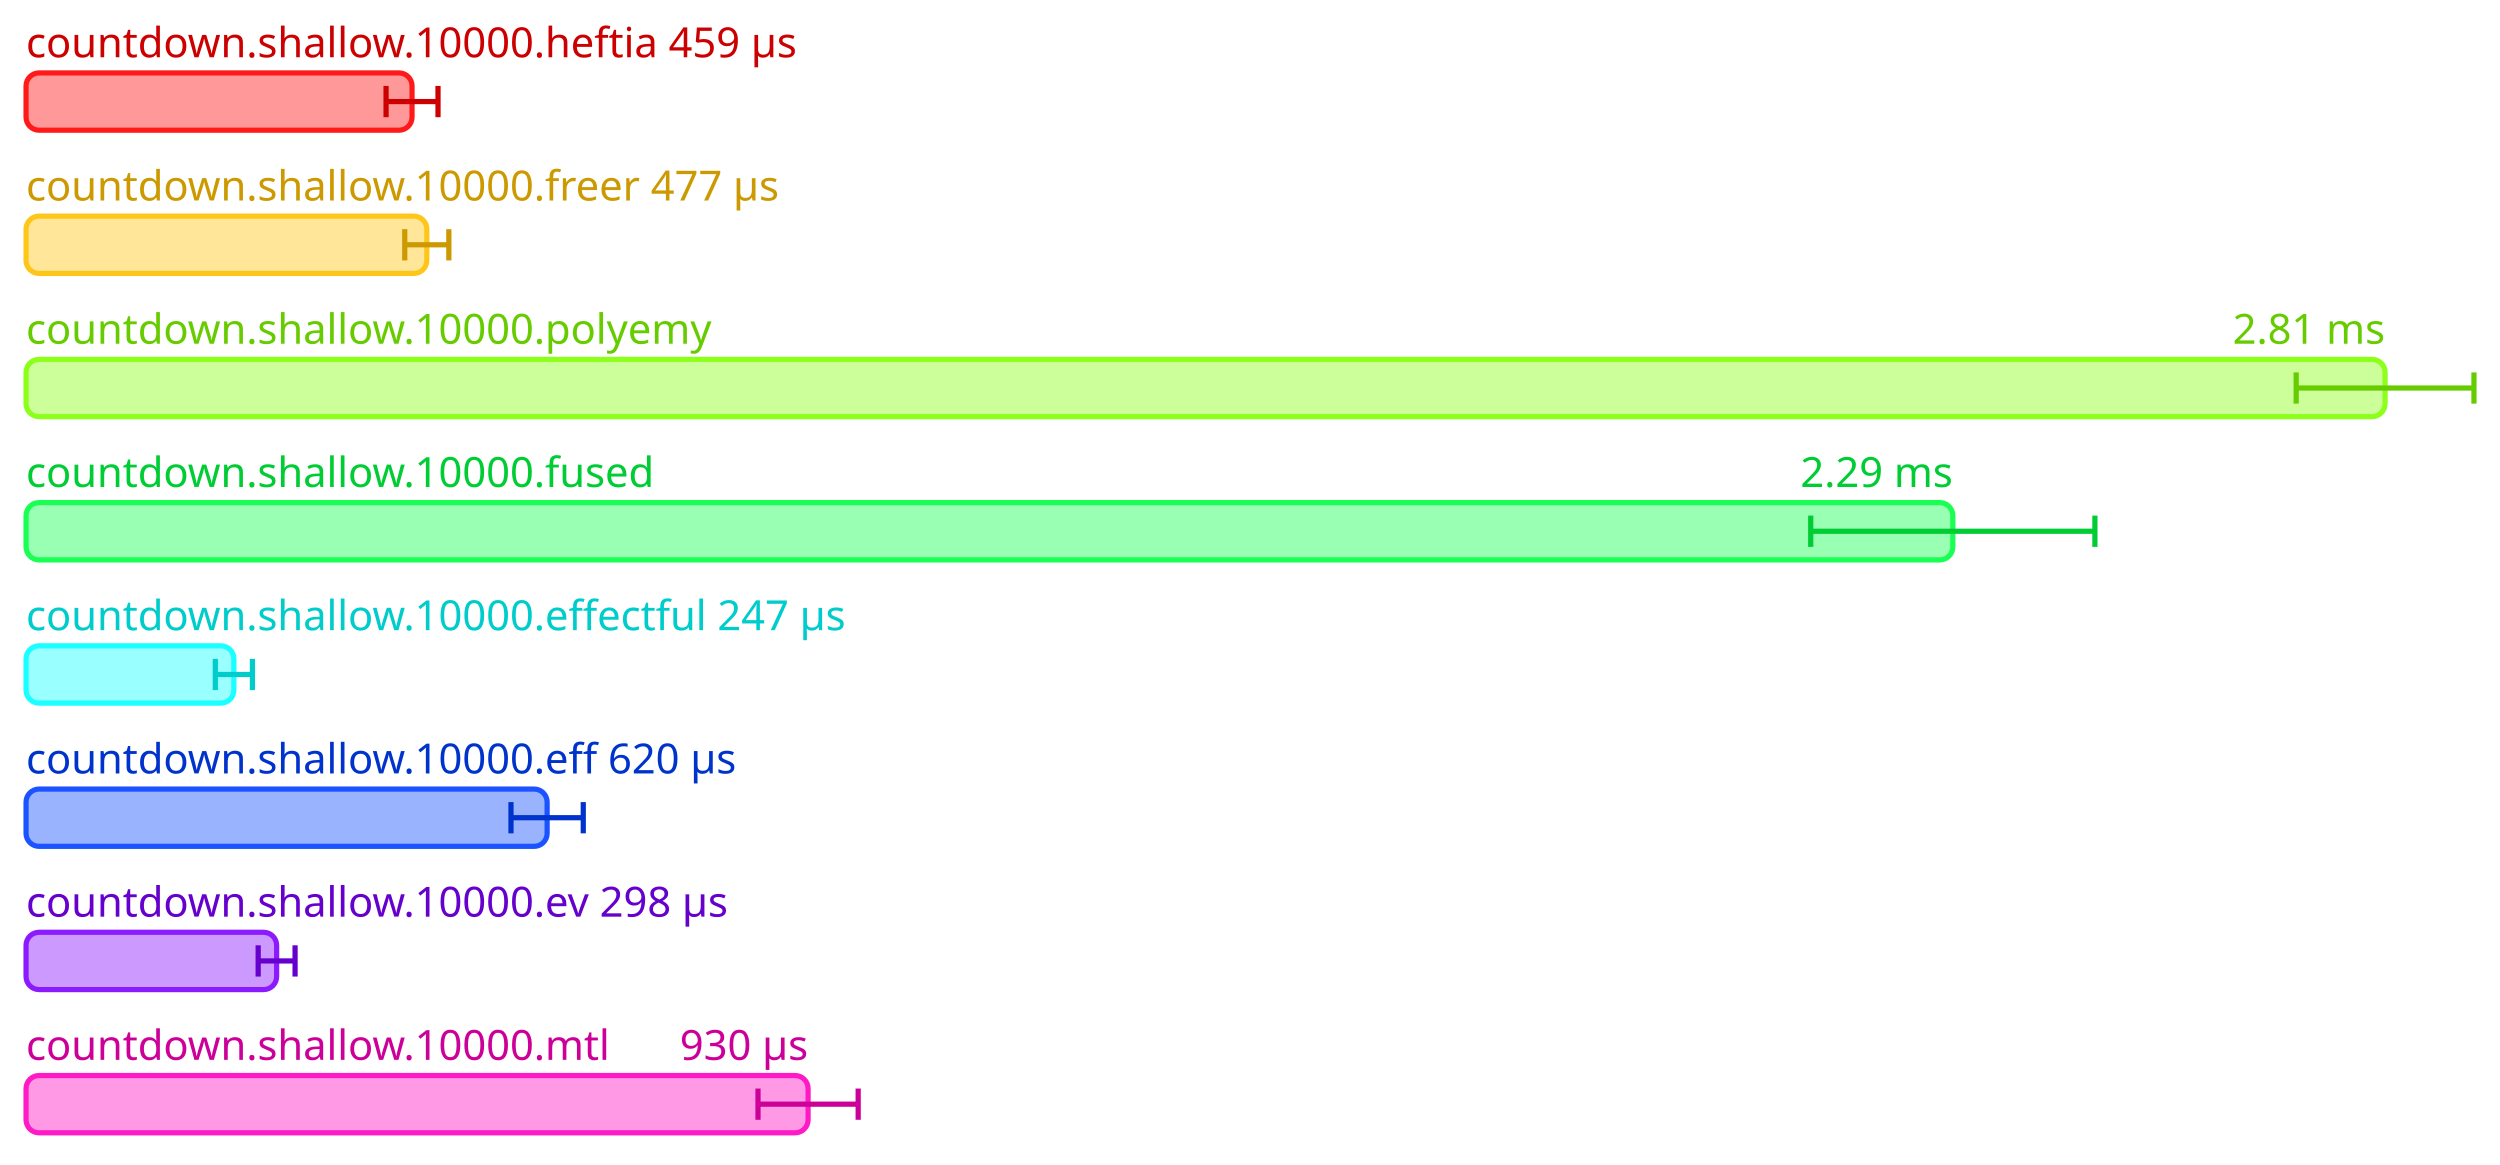
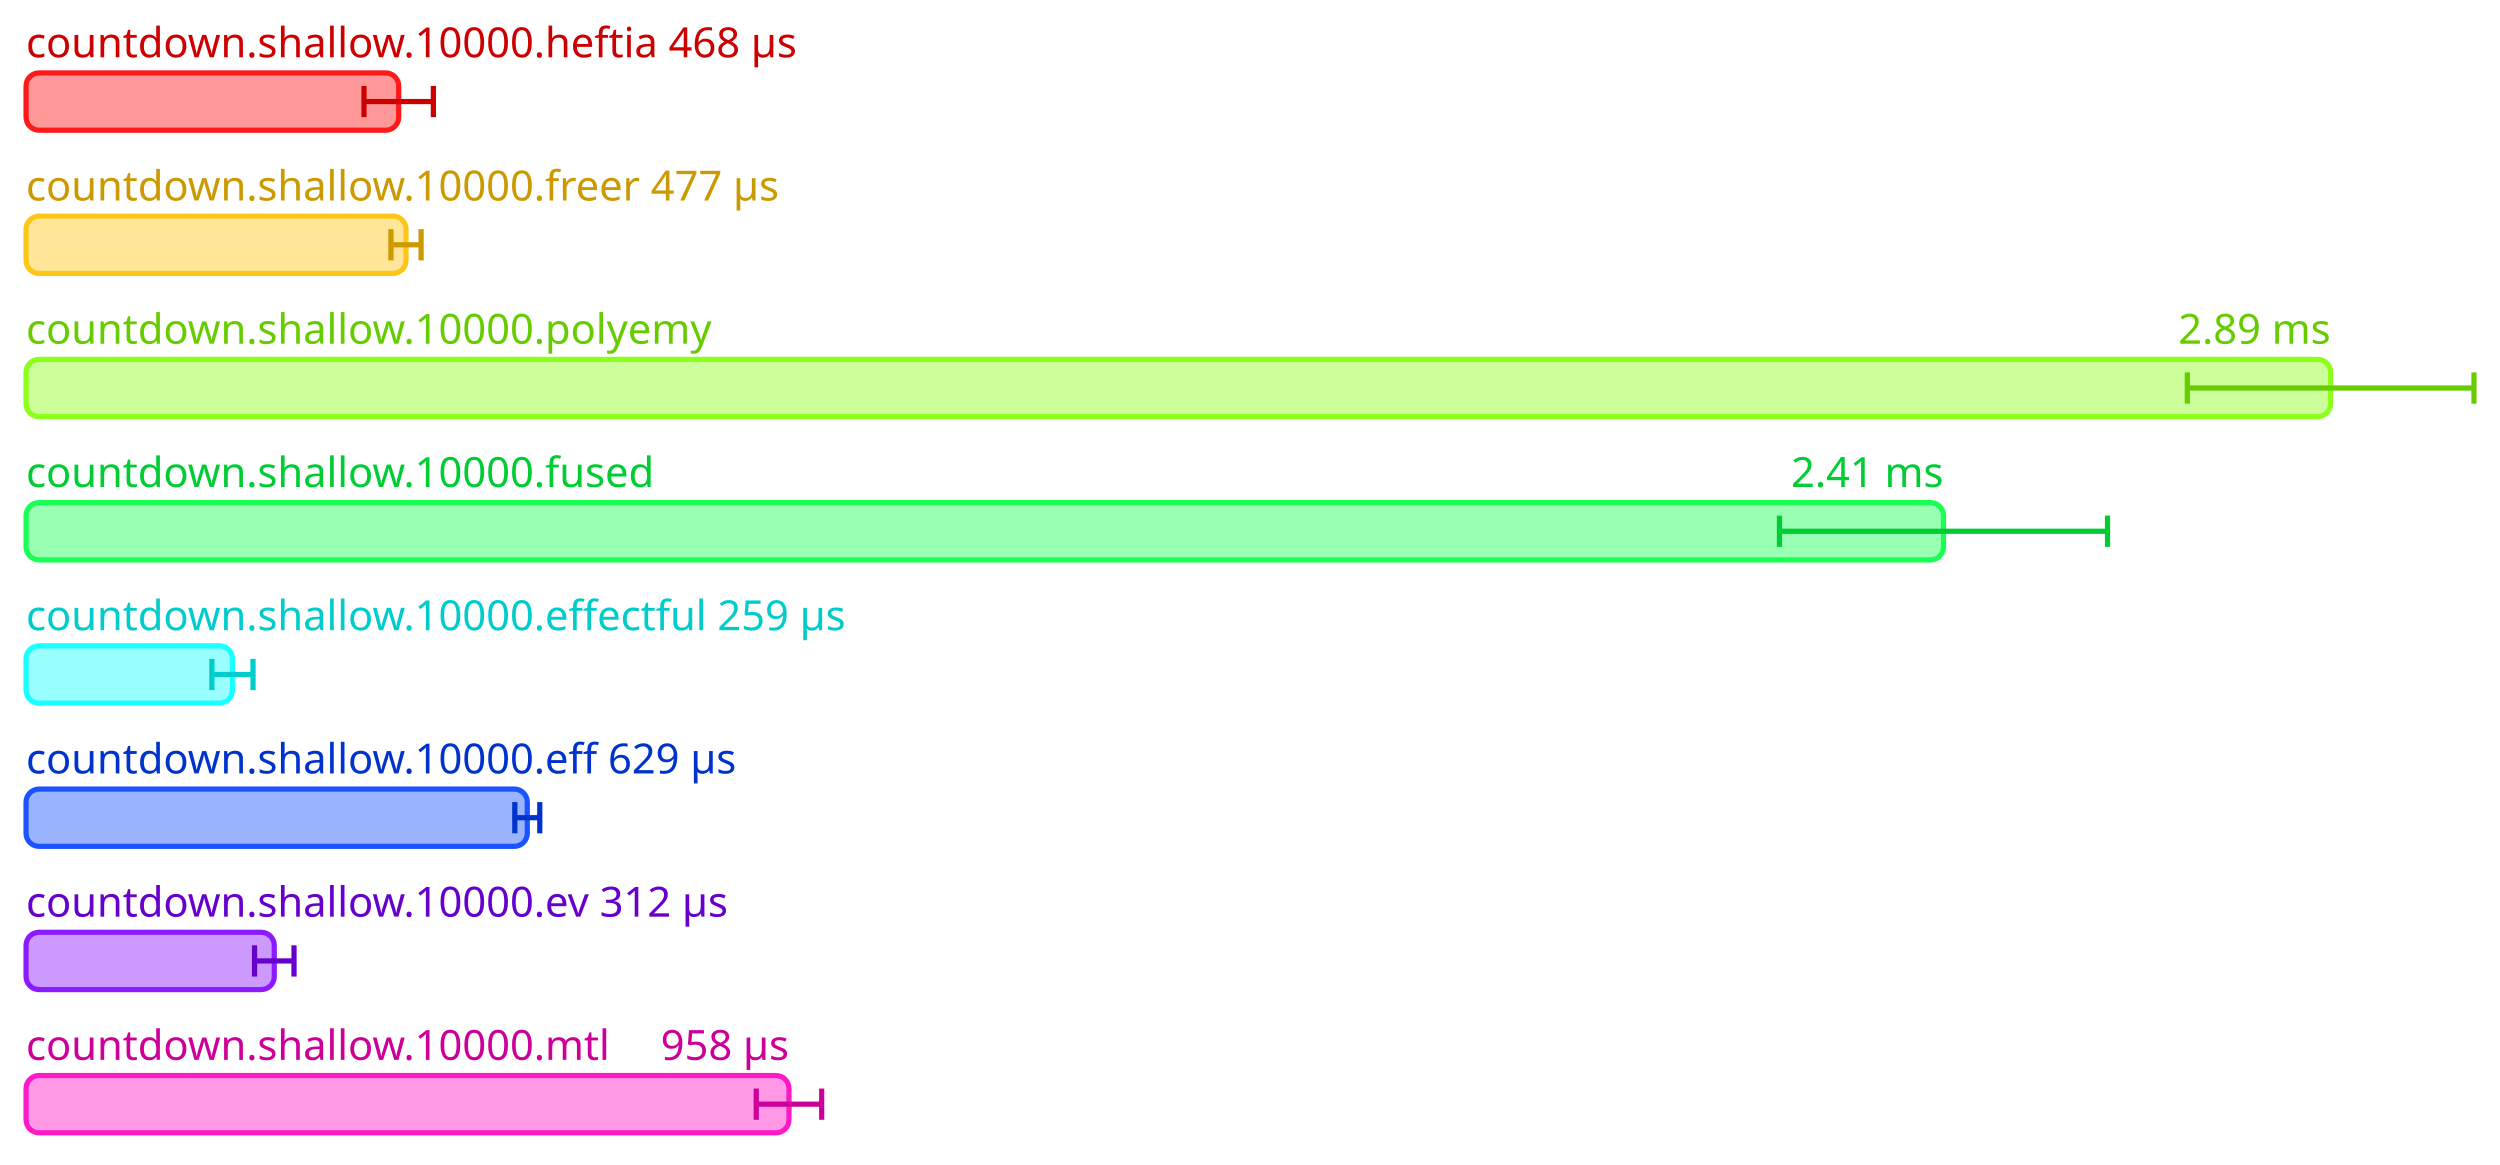
<svg xmlns="http://www.w3.org/2000/svg" height="447" width="960.0" font-size="16" font-family="sans-serif" stroke-width="2">
  <g transform="translate(10.0 0)">
-     <text fill="hsl(0, 100%, 40%)" y="22">countdown.shallow.10000.heftia 459  μs</text>
+     <text fill="hsl(0, 100%, 40%)" y="22">countdown.shallow.10000.heftia 468  μs</text>
    <g>
-       <rect y="28" rx="5" height="22" width="148.221" fill="hsl(0, 100%, 80%)" stroke="hsl(0, 100%, 55%)" />
+       <rect y="28" rx="5" height="22" width="143.097" fill="hsl(0, 100%, 80%)" stroke="hsl(0, 100%, 55%)" />
      <g stroke="hsl(0, 100%, 40%)">
-         <line x1="138.246" x2="158.195" y1="39" y2="39" />
-         <line x1="138.246" x2="138.246" y1="33" y2="45" />
-         <line x1="158.195" x2="158.195" y1="33" y2="45" />
+         <line x1="129.773" x2="156.42" y1="39" y2="39" />
+         <line x1="129.773" x2="129.773" y1="33" y2="45" />
+         <line x1="156.42" x2="156.42" y1="33" y2="45" />
      </g>
    </g>
    <text fill="hsl(45, 100%, 40%)" y="77">countdown.shallow.10000.freer 477  μs</text>
    <g>
-       <rect y="83" rx="5" height="22" width="153.891" fill="hsl(45, 100%, 80%)" stroke="hsl(45, 100%, 55%)" />
+       <rect y="83" rx="5" height="22" width="145.905" fill="hsl(45, 100%, 80%)" stroke="hsl(45, 100%, 55%)" />
      <g stroke="hsl(45, 100%, 40%)">
-         <line x1="145.427" x2="162.356" y1="94" y2="94" />
-         <line x1="145.427" x2="145.427" y1="88" y2="100" />
-         <line x1="162.356" x2="162.356" y1="88" y2="100" />
+         <line x1="140.113" x2="151.698" y1="94" y2="94" />
+         <line x1="140.113" x2="140.113" y1="88" y2="100" />
+         <line x1="151.698" x2="151.698" y1="88" y2="100" />
      </g>
    </g>
    <g fill="hsl(90, 100%, 40%)">
      <text y="132">countdown.shallow.10000.polyemy</text>
-       <text y="132" x="905.868" text-anchor="end">2.81 ms</text>
+       <text y="132" x="884.969" text-anchor="end">2.89 ms</text>
    </g>
    <g>
-       <rect y="138" rx="5" height="22" width="905.868" fill="hsl(90, 100%, 80%)" stroke="hsl(90, 100%, 55%)" />
+       <rect y="138" rx="5" height="22" width="884.969" fill="hsl(90, 100%, 80%)" stroke="hsl(90, 100%, 55%)" />
      <g stroke="hsl(90, 100%, 40%)">
-         <line x1="871.735" x2="940.0" y1="149" y2="149" />
-         <line x1="871.735" x2="871.735" y1="143" y2="155" />
+         <line x1="829.938" x2="940.0" y1="149" y2="149" />
+         <line x1="829.938" x2="829.938" y1="143" y2="155" />
        <line x1="940.0" x2="940.0" y1="143" y2="155" />
      </g>
    </g>
    <g fill="hsl(135, 100%, 40%)">
      <text y="187">countdown.shallow.10000.fused</text>
-       <text y="187" x="739.883" text-anchor="end">2.29 ms</text>
+       <text y="187" x="736.297" text-anchor="end">2.41 ms</text>
    </g>
    <g>
-       <rect y="193" rx="5" height="22" width="739.883" fill="hsl(135, 100%, 80%)" stroke="hsl(135, 100%, 55%)" />
+       <rect y="193" rx="5" height="22" width="736.297" fill="hsl(135, 100%, 80%)" stroke="hsl(135, 100%, 55%)" />
      <g stroke="hsl(135, 100%, 40%)">
-         <line x1="685.319" x2="794.447" y1="204" y2="204" />
-         <line x1="685.319" x2="685.319" y1="198" y2="210" />
-         <line x1="794.447" x2="794.447" y1="198" y2="210" />
+         <line x1="673.307" x2="799.287" y1="204" y2="204" />
+         <line x1="673.307" x2="673.307" y1="198" y2="210" />
+         <line x1="799.287" x2="799.287" y1="198" y2="210" />
      </g>
    </g>
-     <text fill="hsl(180, 100%, 40%)" y="242">countdown.shallow.10000.effectful 247  μs</text>
+     <text fill="hsl(180, 100%, 40%)" y="242">countdown.shallow.10000.effectful 259  μs</text>
    <g>
-       <rect y="248" rx="5" height="22" width="79.805" fill="hsl(180, 100%, 80%)" stroke="hsl(180, 100%, 55%)" />
+       <rect y="248" rx="5" height="22" width="79.259" fill="hsl(180, 100%, 80%)" stroke="hsl(180, 100%, 55%)" />
      <g stroke="hsl(180, 100%, 40%)">
-         <line x1="72.683" x2="86.927" y1="259" y2="259" />
-         <line x1="72.683" x2="72.683" y1="253" y2="265" />
-         <line x1="86.927" x2="86.927" y1="253" y2="265" />
+         <line x1="71.358" x2="87.161" y1="259" y2="259" />
+         <line x1="71.358" x2="71.358" y1="253" y2="265" />
+         <line x1="87.161" x2="87.161" y1="253" y2="265" />
      </g>
    </g>
-     <text fill="hsl(225, 100%, 40%)" y="297">countdown.shallow.10000.eff 620  μs</text>
+     <text fill="hsl(225, 100%, 40%)" y="297">countdown.shallow.10000.eff 629  μs</text>
    <g>
-       <rect y="303" rx="5" height="22" width="200.098" fill="hsl(225, 100%, 80%)" stroke="hsl(225, 100%, 55%)" />
+       <rect y="303" rx="5" height="22" width="192.479" fill="hsl(225, 100%, 80%)" stroke="hsl(225, 100%, 55%)" />
      <g stroke="hsl(225, 100%, 40%)">
-         <line x1="186.223" x2="213.973" y1="314" y2="314" />
-         <line x1="186.223" x2="186.223" y1="308" y2="320" />
-         <line x1="213.973" x2="213.973" y1="308" y2="320" />
+         <line x1="187.68" x2="197.278" y1="314" y2="314" />
+         <line x1="187.68" x2="187.68" y1="308" y2="320" />
+         <line x1="197.278" x2="197.278" y1="308" y2="320" />
      </g>
    </g>
-     <text fill="hsl(270, 100%, 40%)" y="352">countdown.shallow.10000.ev 298  μs</text>
+     <text fill="hsl(270, 100%, 40%)" y="352">countdown.shallow.10000.ev 312  μs</text>
    <g>
-       <rect y="358" rx="5" height="22" width="96.225" fill="hsl(270, 100%, 80%)" stroke="hsl(270, 100%, 55%)" />
+       <rect y="358" rx="5" height="22" width="95.319" fill="hsl(270, 100%, 80%)" stroke="hsl(270, 100%, 55%)" />
      <g stroke="hsl(270, 100%, 40%)">
-         <line x1="89.143" x2="103.307" y1="369" y2="369" />
-         <line x1="89.143" x2="89.143" y1="363" y2="375" />
-         <line x1="103.307" x2="103.307" y1="363" y2="375" />
+         <line x1="87.741" x2="102.897" y1="369" y2="369" />
+         <line x1="87.741" x2="87.741" y1="363" y2="375" />
+         <line x1="102.897" x2="102.897" y1="363" y2="375" />
      </g>
    </g>
    <g fill="hsl(315, 100%, 40%)">
      <text y="407">countdown.shallow.10000.mtl</text>
-       <text y="407" x="300.306" text-anchor="end">930  μs</text>
+       <text y="407" x="292.966" text-anchor="end">958  μs</text>
    </g>
    <g>
-       <rect y="413" rx="5" height="22" width="300.306" fill="hsl(315, 100%, 80%)" stroke="hsl(315, 100%, 55%)" />
+       <rect y="413" rx="5" height="22" width="292.966" fill="hsl(315, 100%, 80%)" stroke="hsl(315, 100%, 55%)" />
      <g stroke="hsl(315, 100%, 40%)">
-         <line x1="281.075" x2="319.538" y1="424" y2="424" />
-         <line x1="281.075" x2="281.075" y1="418" y2="430" />
-         <line x1="319.538" x2="319.538" y1="418" y2="430" />
+         <line x1="280.407" x2="305.526" y1="424" y2="424" />
+         <line x1="280.407" x2="280.407" y1="418" y2="430" />
+         <line x1="305.526" x2="305.526" y1="418" y2="430" />
      </g>
    </g>
  </g>
</svg>
